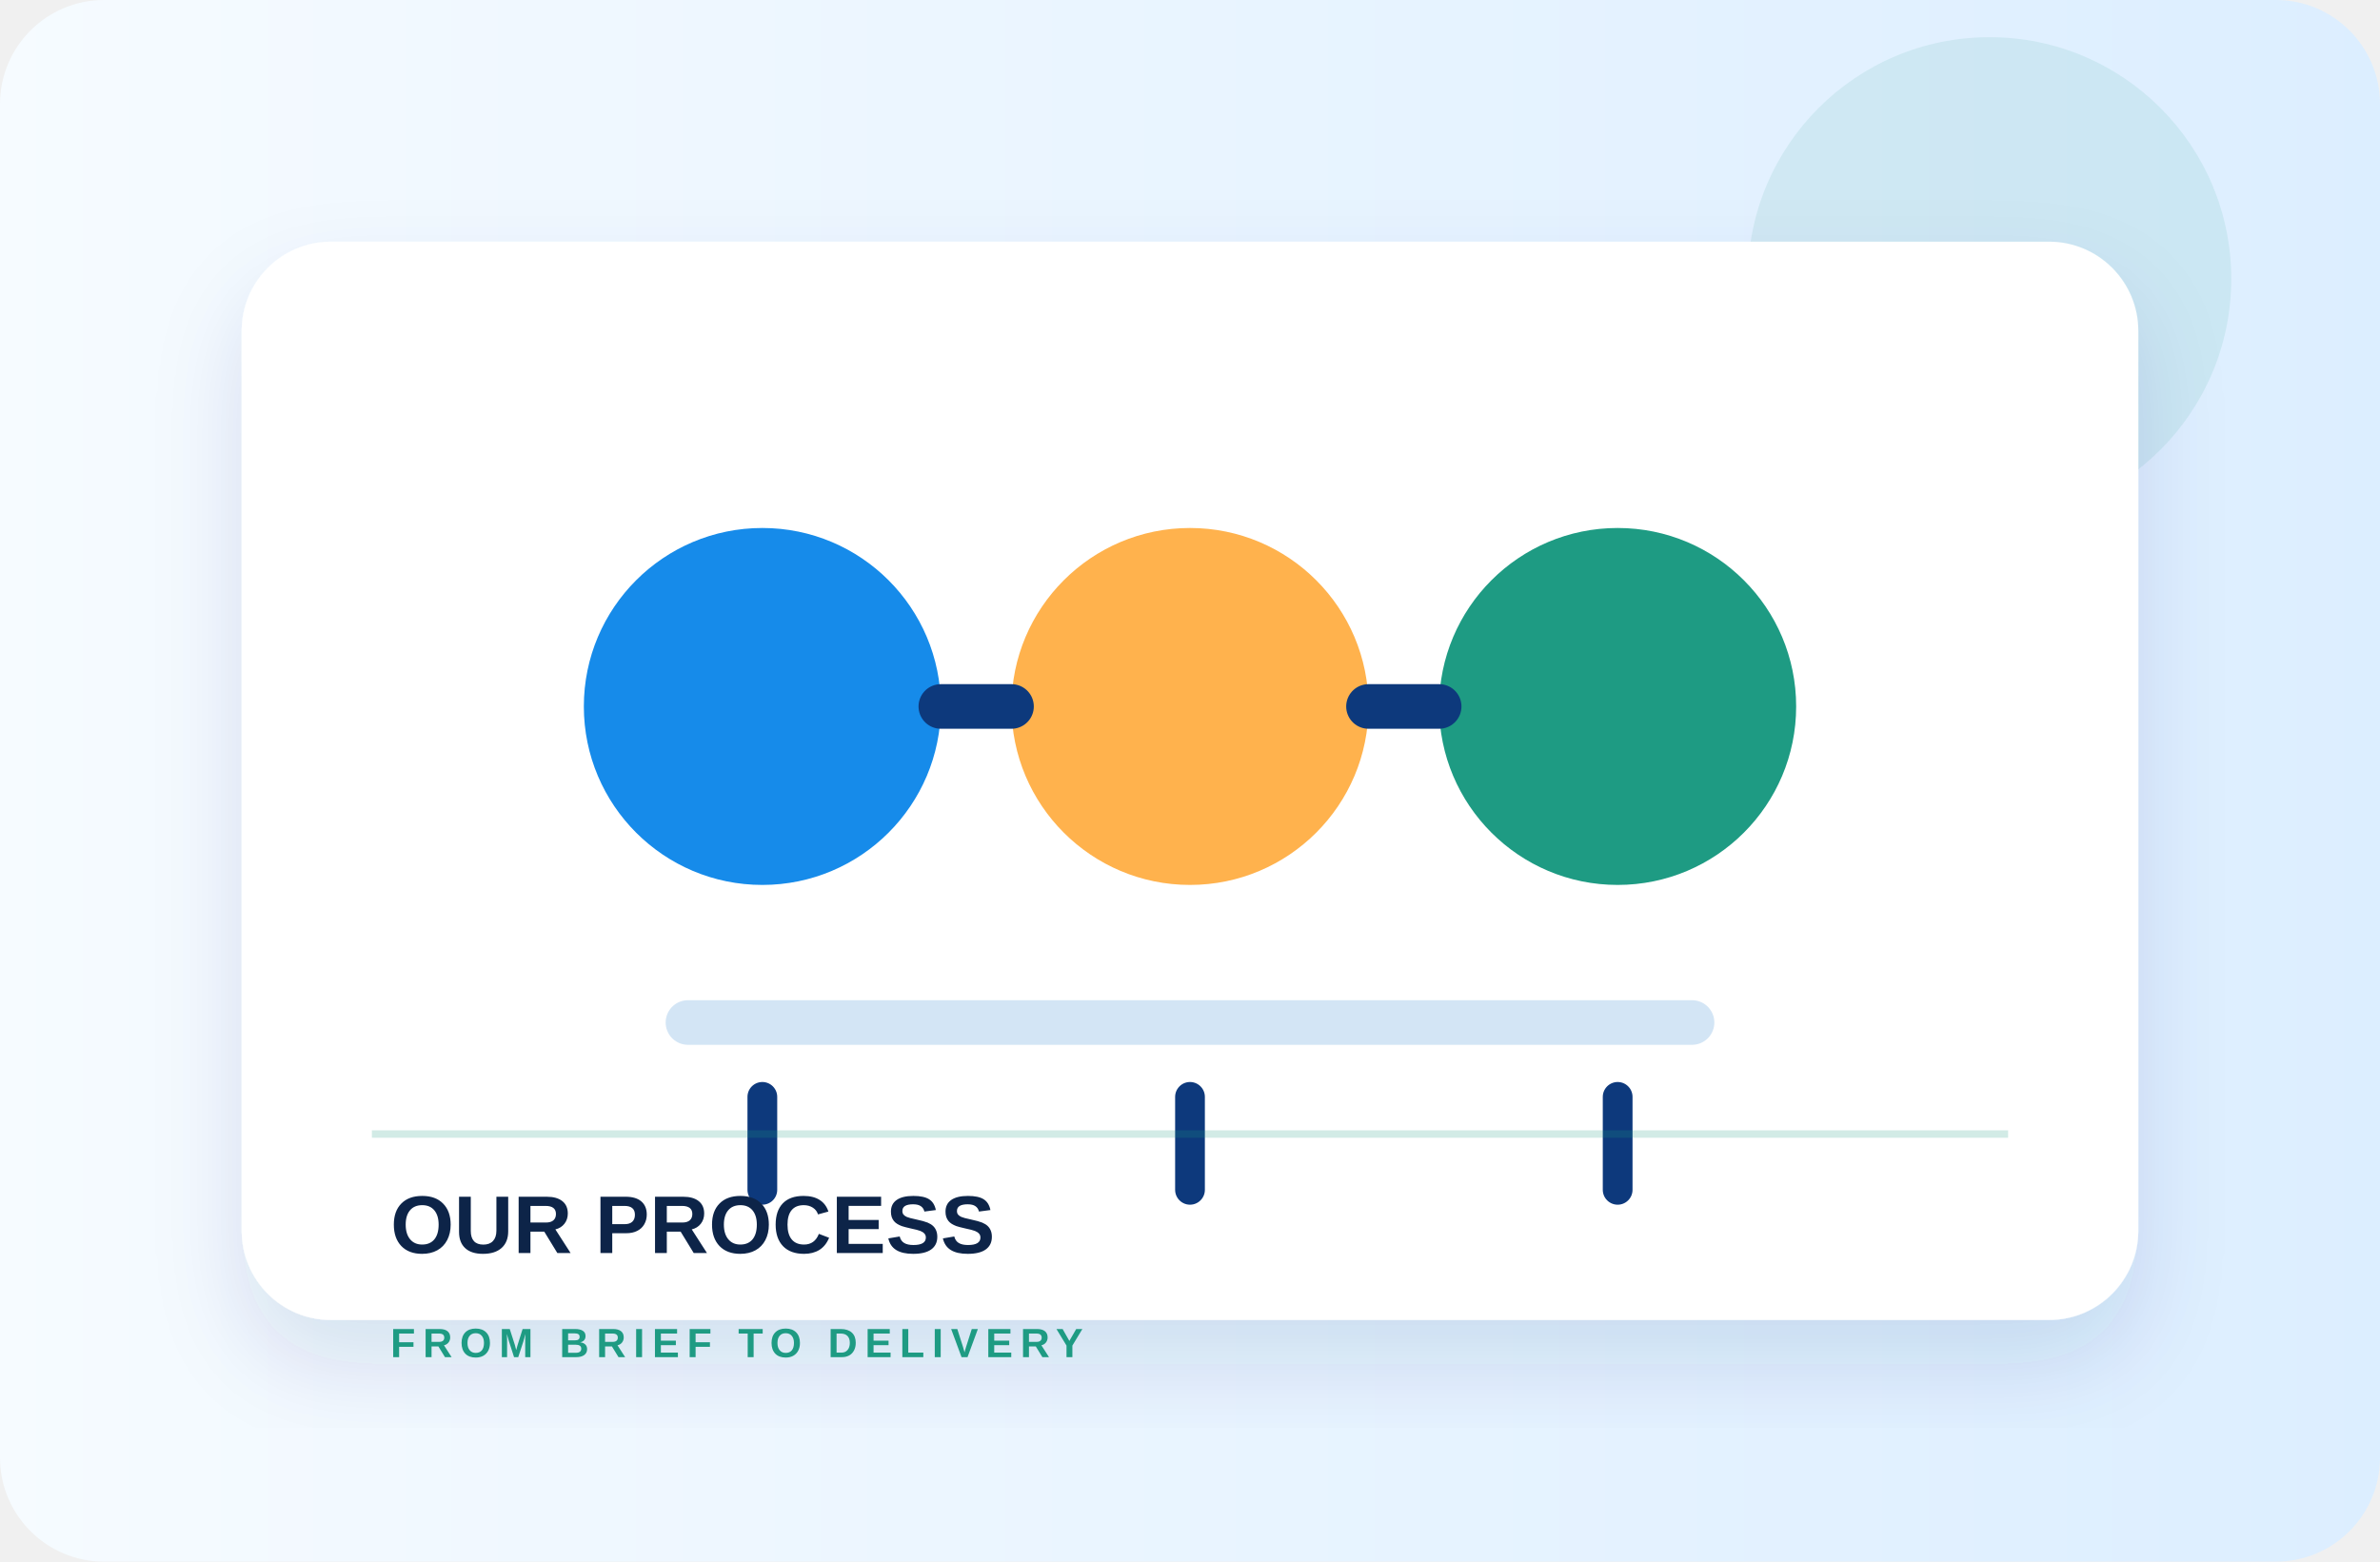
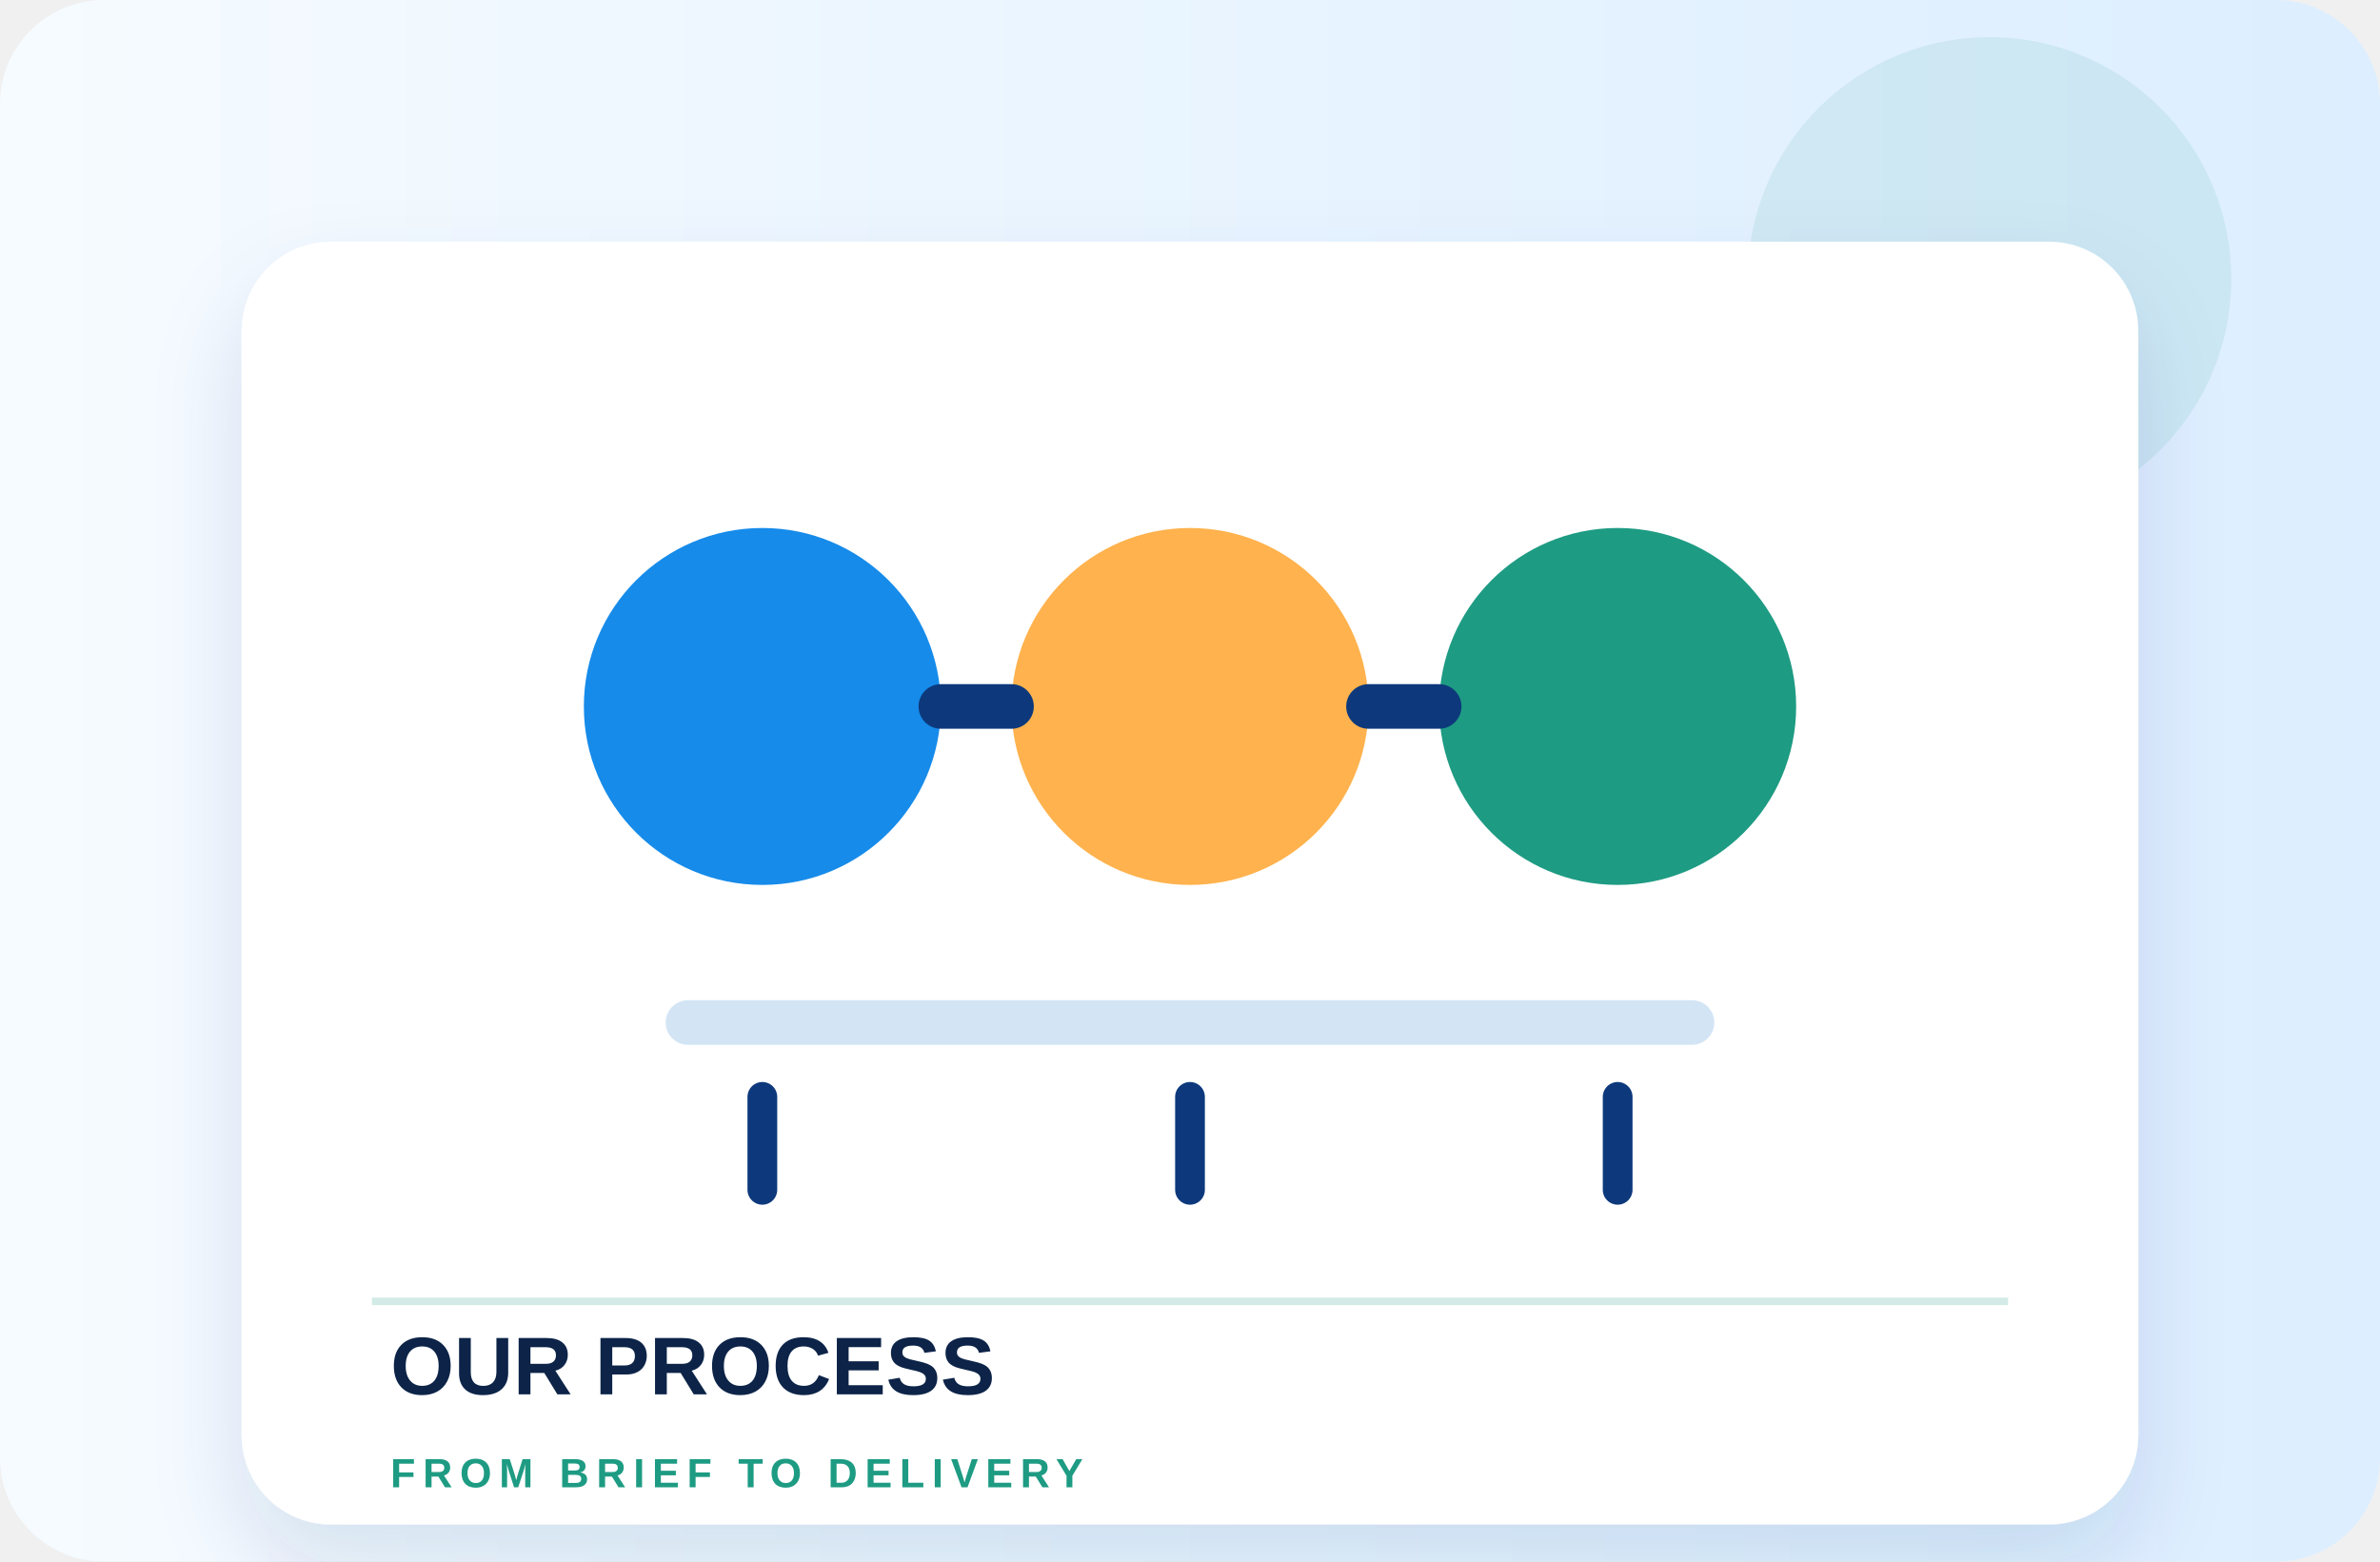
<svg xmlns="http://www.w3.org/2000/svg" viewBox="0 0 640 420" role="img" aria-labelledby="t d">
  <defs>
    <linearGradient id="bg">
      <stop stop-color="#f6fbff" />
      <stop offset="1" stop-color="#dceeff" />
    </linearGradient>
    <filter id="s">
      <feDropShadow dx="0" dy="12" stdDeviation="12" flood-color="#0d397c" flood-opacity=".12" />
    </filter>
  </defs>
  <rect width="640" height="420" rx="28" fill="url(#bg)" />
  <circle cx="535" cy="75" r="65" fill="#1e9b83" opacity=".1" />
-   <rect x="65" y="65" width="510" height="290" rx="24" fill="#fff" filter="url(#s)" />
+   <rect x="65" y="65" width="510" height="345" rx="24" fill="#fff" filter="url(#s)" />
  <g>
    <circle cx="205" cy="190" r="48" fill="#168bea" />
    <circle cx="320" cy="190" r="48" fill="#ffb24d" />
    <circle cx="435" cy="190" r="48" fill="#1e9b83" />
    <path d="M253 190h19M368 190h19" stroke="#0d397c" stroke-width="12" stroke-linecap="round" />
    <path d="M185 275h270" stroke="#d3e5f5" stroke-width="12" stroke-linecap="round" />
    <path d="M205 295v25M320 295v25M435 295v25" stroke="#0d397c" stroke-width="8" stroke-linecap="round" />
  </g>
-   <path d="M100 305h440" stroke="#1e9b83" stroke-width="2" opacity=".2" />
-   <text x="105" y="337" font-family="Arial" font-size="22" font-weight="800" fill="#0d2448">OUR PROCESS</text>
-   <text x="105" y="365" font-family="Arial" font-size="11" font-weight="700" letter-spacing="2" fill="#1e9b83">FROM BRIEF TO DELIVERY</text>
+   <path d="M100 350h440" stroke="#1e9b83" stroke-width="2" opacity=".2" />
+   <text x="105" y="375" font-family="Arial" font-size="22" font-weight="800" fill="#0d2448">OUR PROCESS</text>
+   <text x="105" y="400" font-family="Arial" font-size="11" font-weight="700" letter-spacing="2" fill="#1e9b83">FROM BRIEF TO DELIVERY</text>
</svg>
